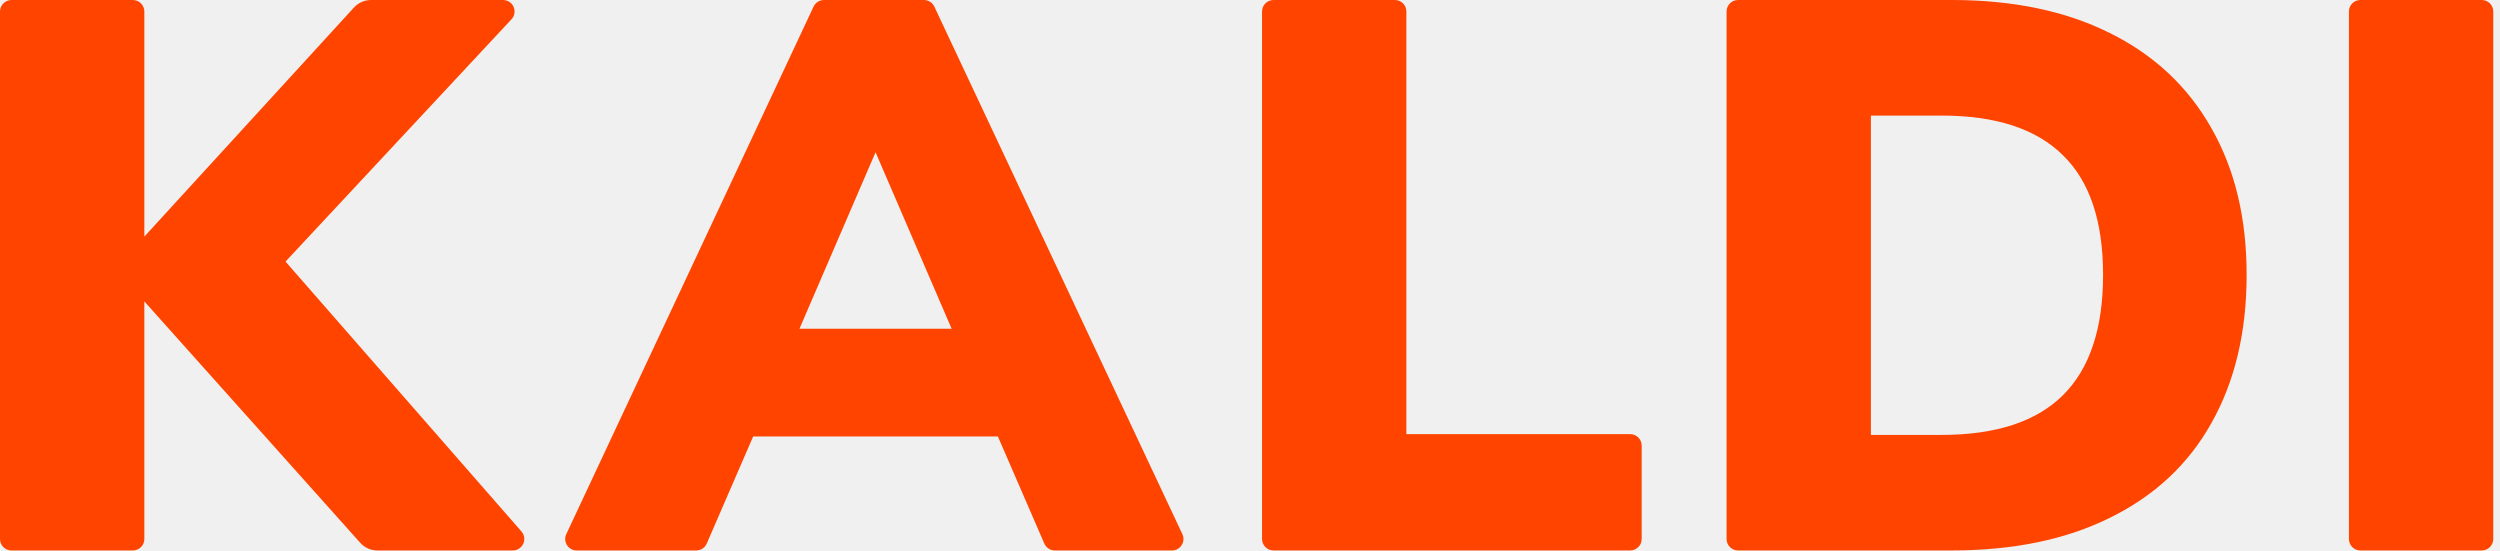
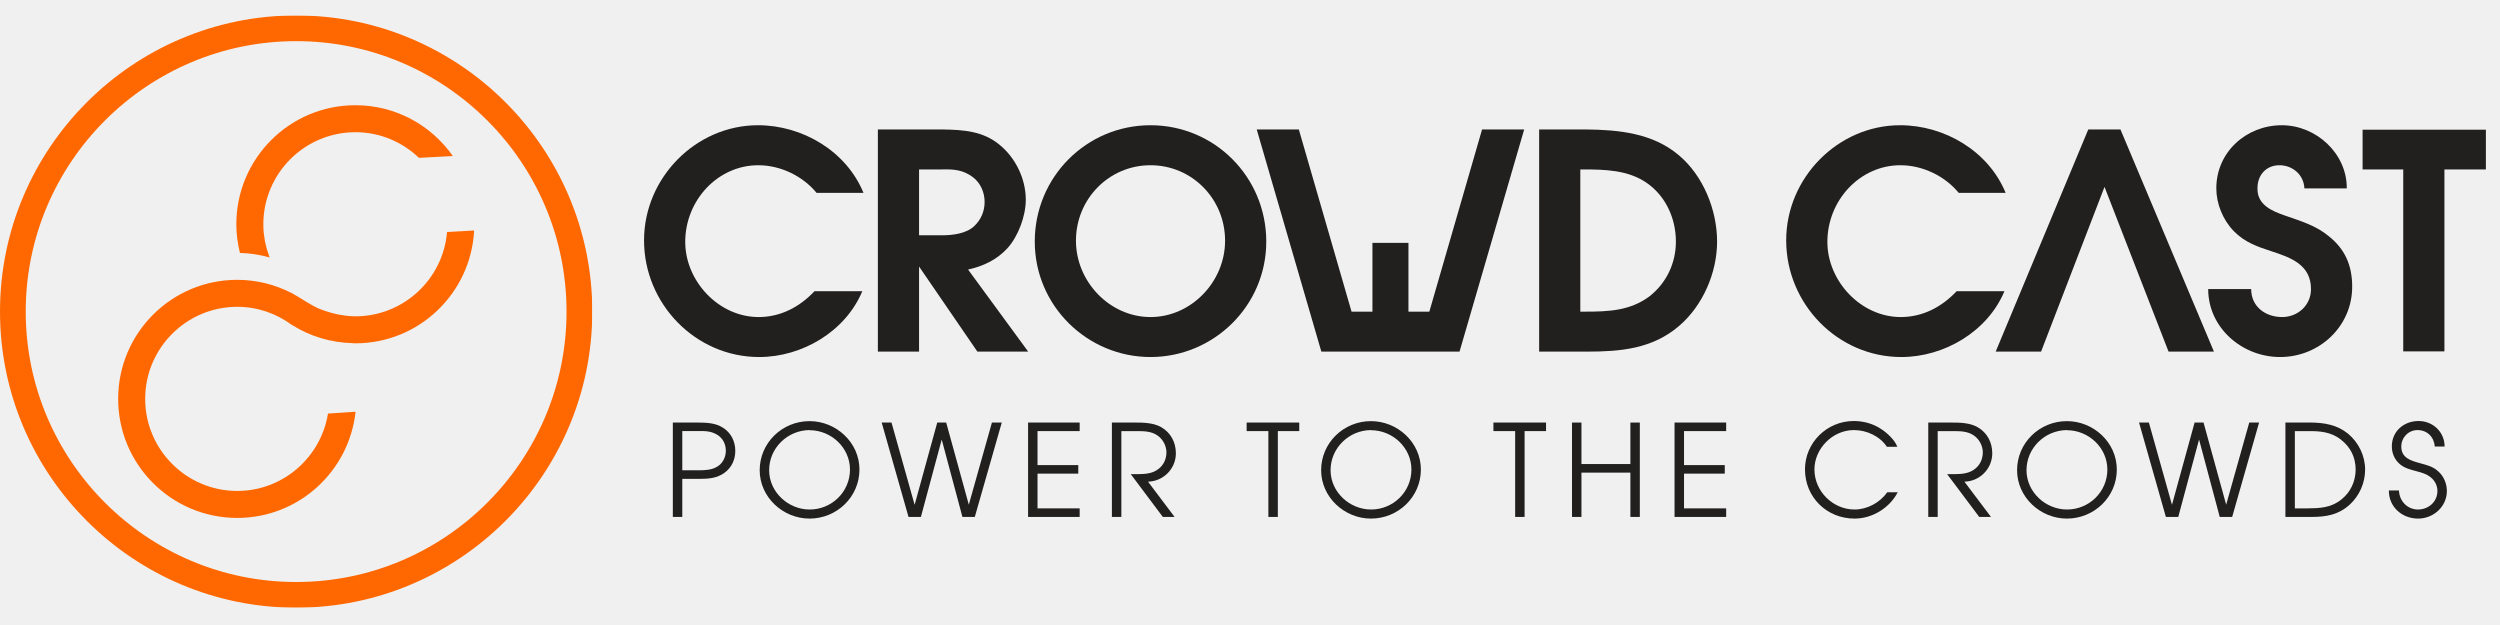
- <svg xmlns="http://www.w3.org/2000/svg" xmlns:xlink="http://www.w3.org/1999/xlink" viewBox="0 0 109 24">
-   <g transform="translate(-1470)">
-     <g style="mix-blend-mode:normal" transform="translate(1470)" fill="#f40">
-       <use xlink:href="#b" style="mix-blend-mode:normal" />
-       <use xlink:href="#c" style="mix-blend-mode:normal" />
-       <use xlink:href="#d" style="mix-blend-mode:normal" />
-       <use xlink:href="#e" style="mix-blend-mode:normal" />
-       <use xlink:href="#f" style="mix-blend-mode:normal" />
+ <svg xmlns="http://www.w3.org/2000/svg" xmlns:xlink="http://www.w3.org/1999/xlink" width="128px" height="32px" viewBox="0 0 128 32" version="1.1">
+   <defs>
+     <polygon id="path-1" points="0.064 0.007 6.391 0.007 6.391 11.382 0.064 11.382" />
+     <polygon id="path-3" points="0 0.491 30.325 0.491 30.325 30.814 0 30.814" />
+   </defs>
+   <g id="Symbols" stroke="none" stroke-width="1" fill="none" fill-rule="evenodd">
+     <g id="Logo/Normal">
+       <g id="Page-1">
+         <path d="M38.824,8.46 C39.963,8.46 41.102,9.013 41.81,9.876 L44.211,9.876 C43.334,7.736 41.087,6.412 38.808,6.412 C35.638,6.412 32.975,9.091 32.975,12.308 C32.975,15.555 35.608,18.28 38.87,18.28 C41.072,18.28 43.288,16.972 44.15,14.91 L41.703,14.91 C40.933,15.724 39.963,16.233 38.84,16.233 C36.806,16.233 35.084,14.402 35.084,12.384 C35.084,10.26 36.746,8.46 38.824,8.46" id="Fill-1" fill="#221F1F" />
+         <path d="M47.056,8.675 L48.225,8.675 C48.811,8.659 49.303,8.691 49.796,9.06 C50.197,9.352 50.412,9.845 50.412,10.338 C50.412,10.815 50.228,11.245 49.889,11.569 C49.474,11.969 48.765,12.047 48.211,12.047 L47.056,12.047 L47.056,8.675 Z M47.056,13.647 L50.042,18.003 L52.643,18.003 L49.565,13.801 C50.336,13.631 51.027,13.308 51.583,12.708 C52.136,12.092 52.52,11.061 52.52,10.229 C52.52,9.168 52.012,8.105 51.196,7.428 C50.336,6.705 49.319,6.645 48.242,6.628 L44.947,6.628 L44.947,18.003 L47.056,18.003 L47.056,13.647 Z" id="Fill-3" fill="#221F1F" />
+         <path d="M58.906,16.233 C56.828,16.233 55.089,14.432 55.089,12.323 C55.089,10.184 56.782,8.46 58.906,8.46 C61.03,8.46 62.724,10.184 62.724,12.323 C62.724,14.432 60.985,16.233 58.906,16.233 M58.906,6.412 C55.628,6.412 52.98,9.06 52.98,12.369 C52.98,15.663 55.674,18.28 58.906,18.28 C62.139,18.28 64.833,15.663 64.833,12.369 C64.833,9.06 62.184,6.412 58.906,6.412" id="Fill-5" fill="#221F1F" />
+         <polygon id="Fill-7" fill="#221F1F" points="75.882 6.628 73.182 15.956 72.113 15.956 72.113 12.436 70.269 12.436 70.269 15.956 69.199 15.956 66.5 6.628 64.344 6.628 67.653 18.003 74.728 18.003 78.038 6.628" />
+         <path d="M80.912,15.956 L80.912,8.675 L81.065,8.675 C82.175,8.675 83.344,8.705 84.297,9.353 C85.283,10.029 85.806,11.184 85.806,12.37 C85.806,13.478 85.314,14.508 84.436,15.186 C83.452,15.909 82.36,15.956 81.173,15.956 L80.912,15.956 Z M85.961,16.695 C87.192,15.648 87.915,13.955 87.915,12.37 C87.915,10.753 87.208,8.999 85.961,7.952 C84.62,6.813 82.882,6.644 81.189,6.628 L78.804,6.628 L78.804,18.003 L81.235,18.003 C82.974,18.003 84.591,17.864 85.961,16.695 Z" id="Fill-9" fill="#221F1F" />
+         <path d="M102.627,14.91 L100.18,14.91 C99.41,15.724 98.44,16.233 97.317,16.233 C95.285,16.233 93.562,14.401 93.562,12.384 C93.562,10.26 95.223,8.46 97.301,8.46 C98.44,8.46 99.58,9.013 100.288,9.876 L102.689,9.876 C101.812,7.736 99.564,6.412 97.286,6.412 C94.115,6.412 91.453,9.091 91.453,12.308 C91.453,15.555 94.084,18.28 97.348,18.28 C99.549,18.28 101.765,16.972 102.627,14.91" id="Fill-11" fill="#221F1F" />
+         <polygon id="Fill-13" fill="#221F1F" points="108.567 6.628 106.92 6.628 102.179 18.003 104.503 18.003 107.751 9.568 111.03 18.003 113.354 18.003" />
+         <path d="M120.432,14.677 C120.432,13.57 120.048,12.739 119.232,12.092 C118.586,11.554 117.815,11.323 117.015,11.045 C116.337,10.815 115.569,10.491 115.584,9.659 C115.569,8.983 116.015,8.46 116.707,8.46 C117.368,8.46 117.954,8.937 117.985,9.645 L120.155,9.645 C120.17,7.86 118.586,6.412 116.83,6.412 C115.014,6.412 113.475,7.781 113.475,9.645 C113.475,10.431 113.814,11.262 114.368,11.831 C114.936,12.415 115.584,12.631 116.337,12.878 C117.277,13.185 118.323,13.554 118.323,14.801 C118.323,15.632 117.647,16.233 116.845,16.233 C115.999,16.233 115.26,15.709 115.26,14.801 L113.059,14.801 C113.059,16.787 114.8,18.28 116.739,18.28 C118.754,18.28 120.432,16.71 120.432,14.677" id="Fill-15" fill="#221F1F" />
+         <g id="Group-19" transform="translate(120.8889, 6.62076)">
+           <mask id="mask-2" fill="white">
+             <use xlink:href="#path-1" />
+           </mask>
+           <g id="Clip-18" />
+           <polygon id="Fill-17" fill="#221F1F" mask="url(#mask-2)" points="0.064 0.007 0.064 2.055 2.157 2.055 2.157 11.382 4.266 11.382 4.266 2.055 6.391 2.055 6.391 0.007" />
+         </g>
+         <path d="M36.737,23.883 C36.444,24.066 36.104,24.079 35.764,24.079 L34.933,24.079 L34.933,22.072 L35.554,22.072 C35.889,22.072 36.24,22.039 36.561,22.178 C36.941,22.334 37.163,22.66 37.163,23.079 C37.163,23.394 37.012,23.714 36.737,23.883 M37.012,21.896 C36.621,21.647 36.169,21.64 35.718,21.634 L34.449,21.634 L34.449,26.467 L34.933,26.467 L34.933,24.518 L35.842,24.518 C36.293,24.518 36.725,24.479 37.098,24.204 C37.463,23.936 37.647,23.53 37.647,23.085 C37.647,22.602 37.431,22.157 37.012,21.896" id="Fill-20" fill="#221F1F" />
+         <path d="M41.454,26.087 C40.354,26.087 39.38,25.192 39.38,24.074 C39.38,22.942 40.315,22.027 41.454,22.02 L41.454,22.027 C42.558,22.027 43.519,22.923 43.519,24.041 C43.519,25.179 42.59,26.087 41.454,26.087 M41.447,21.562 C40.048,21.562 38.896,22.674 38.896,24.074 C38.896,25.46 40.093,26.552 41.447,26.552 C42.846,26.552 44.004,25.441 44.004,24.041 C44.004,22.654 42.813,21.562 41.447,21.562" id="Fill-22" fill="#221F1F" />
+         <polygon id="Fill-24" fill="#221F1F" points="49.603 25.839 48.445 21.634 47.987 21.634 46.829 25.846 45.645 21.634 45.142 21.634 46.516 26.467 47.15 26.467 48.216 22.504 49.276 26.467 49.91 26.467 51.291 21.634 50.787 21.634" />
+         <polygon id="Fill-26" fill="#221F1F" points="52.638 26.467 55.279 26.467 55.279 26.029 53.121 26.029 53.121 24.25 55.208 24.25 55.208 23.813 53.121 23.813 53.121 22.072 55.279 22.072 55.279 21.634 52.638 21.634" />
+         <path d="M60.205,23.21 C60.205,22.647 59.943,22.151 59.453,21.87 C59.047,21.641 58.537,21.634 58.079,21.634 L56.929,21.634 L56.929,26.467 L57.413,26.467 L57.413,22.073 L58.177,22.073 C58.557,22.073 58.949,22.073 59.269,22.301 C59.544,22.491 59.721,22.831 59.721,23.164 C59.721,23.595 59.492,23.962 59.092,24.145 C58.773,24.289 58.379,24.276 58.04,24.276 L57.895,24.276 L59.537,26.467 L60.139,26.467 L58.779,24.662 C59.563,24.642 60.205,24.002 60.205,23.21" id="Fill-28" fill="#221F1F" />
+         <polygon id="Fill-30" fill="#221F1F" points="63.828 22.072 64.941 22.072 64.941 26.467 65.425 26.467 65.425 22.072 66.522 22.072 66.522 21.634 63.828 21.634" />
+         <path d="M70.198,26.087 C69.1,26.087 68.125,25.192 68.125,24.074 C68.125,22.942 69.061,22.027 70.198,22.02 L70.198,22.027 C71.303,22.027 72.265,22.923 72.265,24.041 C72.265,25.179 71.336,26.087 70.198,26.087 M70.192,21.562 C68.792,21.562 67.642,22.674 67.642,24.074 C67.642,25.46 68.838,26.552 70.192,26.552 C71.591,26.552 72.749,25.441 72.749,24.041 C72.749,22.654 71.558,21.562 70.192,21.562" id="Fill-32" fill="#221F1F" />
+         <polygon id="Fill-34" fill="#221F1F" points="76.463 22.072 77.576 22.072 77.576 26.467 78.059 26.467 78.059 22.072 79.158 22.072 79.158 21.634 76.463 21.634" />
+         <polygon id="Fill-36" fill="#221F1F" points="83.476 23.759 80.97 23.759 80.97 21.635 80.487 21.635 80.487 26.467 80.97 26.467 80.97 24.198 83.476 24.198 83.476 26.467 83.959 26.467 83.959 21.635 83.476 21.635" />
+         <polygon id="Fill-38" fill="#221F1F" points="85.737 26.467 88.38 26.467 88.38 26.029 86.222 26.029 86.222 24.25 88.308 24.25 88.308 23.813 86.222 23.813 86.222 22.072 88.38 22.072 88.38 21.634 85.737 21.634" />
+         <path d="M94.953,26.087 C93.854,26.087 92.899,25.165 92.899,24.034 C92.899,22.976 93.821,22.02 94.919,22.02 C95.567,22.02 96.248,22.327 96.609,22.877 L97.144,22.877 C97.013,22.524 96.614,22.157 96.307,21.961 C95.895,21.687 95.404,21.556 94.914,21.556 C93.541,21.556 92.415,22.66 92.415,24.034 C92.415,25.46 93.533,26.552 94.953,26.552 C95.861,26.552 96.745,26.009 97.163,25.205 L96.628,25.205 C96.248,25.734 95.607,26.087 94.953,26.087" id="Fill-40" fill="#221F1F" />
+         <path d="M102.004,23.21 C102.004,22.647 101.743,22.151 101.252,21.87 C100.846,21.641 100.336,21.634 99.878,21.634 L98.727,21.634 L98.727,26.467 L99.21,26.467 L99.21,22.073 L99.977,22.073 C100.355,22.073 100.747,22.073 101.068,22.301 C101.343,22.491 101.52,22.831 101.52,23.164 C101.52,23.595 101.292,23.962 100.892,24.145 C100.572,24.289 100.179,24.276 99.839,24.276 L99.694,24.276 L101.336,26.467 L101.938,26.467 L100.578,24.662 C101.363,24.642 102.004,24.002 102.004,23.21" id="Fill-42" fill="#221F1F" />
+         <path d="M105.83,26.087 C104.732,26.087 103.757,25.192 103.757,24.074 C103.757,22.942 104.693,22.027 105.83,22.02 L105.83,22.027 C106.935,22.027 107.897,22.923 107.897,24.041 C107.897,25.179 106.968,26.087 105.83,26.087 M105.824,21.562 C104.424,21.562 103.274,22.674 103.274,24.074 C103.274,25.46 104.47,26.552 105.824,26.552 C107.223,26.552 108.381,25.441 108.381,24.041 C108.381,22.654 107.19,21.562 105.824,21.562" id="Fill-44" fill="#221F1F" />
+         <polygon id="Fill-46" fill="#221F1F" points="113.98 25.839 112.821 21.634 112.364 21.634 111.205 25.846 110.023 21.634 109.519 21.634 110.893 26.467 111.527 26.467 112.592 22.504 113.651 26.467 114.287 26.467 115.666 21.634 115.162 21.634" />
+         <path d="M119.865,25.584 C119.329,26.009 118.76,26.022 118.119,26.029 L117.497,26.029 L117.497,22.073 L118.119,22.073 C118.76,22.066 119.329,22.098 119.858,22.511 C120.355,22.902 120.604,23.413 120.61,24.041 C120.604,24.655 120.348,25.205 119.865,25.584 M118.314,21.634 L117.013,21.634 L117.013,26.467 L118.348,26.467 C119.093,26.467 119.727,26.362 120.304,25.839 C120.801,25.381 121.094,24.735 121.094,24.041 C121.094,23.341 120.761,22.647 120.211,22.197 C119.655,21.751 119.008,21.641 118.314,21.634" id="Fill-48" fill="#221F1F" />
+         <path d="M123.901,23.714 C123.429,23.583 122.946,23.445 122.946,22.864 C122.946,22.405 123.305,22.02 123.777,22.02 C124.274,22.02 124.626,22.374 124.659,22.864 L125.163,22.864 C125.168,22.124 124.567,21.556 123.834,21.556 C123.076,21.556 122.462,22.079 122.462,22.857 C122.462,23.203 122.6,23.53 122.867,23.76 C123.108,23.968 123.416,24.047 123.718,24.125 C123.991,24.197 124.241,24.263 124.463,24.447 C124.666,24.61 124.796,24.871 124.796,25.133 C124.796,25.689 124.345,26.087 123.796,26.087 C123.254,26.087 122.84,25.642 122.828,25.113 L122.31,25.113 C122.305,25.957 122.984,26.552 123.809,26.552 C124.594,26.552 125.28,25.937 125.28,25.14 C125.28,24.754 125.117,24.374 124.828,24.125 C124.547,23.87 124.247,23.813 123.901,23.714" id="Fill-50" fill="#221F1F" />
+         <g id="Group-54" transform="translate(0, 0.299773)">
+           <mask id="mask-4" fill="white">
+             <use xlink:href="#path-3" />
+           </mask>
+           <g id="Clip-53" />
+           <path d="M15.163,1.807 C7.528,1.807 1.317,8.019 1.317,15.653 C1.317,23.288 7.528,29.499 15.163,29.499 C22.798,29.499 29.007,23.288 29.007,15.653 C29.007,8.019 22.798,1.807 15.163,1.807 M15.163,30.814 C6.802,30.814 0,24.014 0,15.653 C0,7.293 6.802,0.49 15.163,0.49 C23.524,0.49 30.325,7.293 30.325,15.653 C30.325,24.014 23.524,30.814 15.163,30.814" id="Fill-52" fill="#FF6800" mask="url(#mask-4)" />
+         </g>
+         <path d="M12.285,12.951 C12.812,12.963 13.32,13.045 13.804,13.182 C13.795,13.155 13.787,13.128 13.777,13.102 C13.738,12.995 13.699,12.886 13.667,12.775 C13.657,12.74 13.652,12.706 13.642,12.672 C13.614,12.568 13.587,12.464 13.566,12.357 C13.554,12.295 13.549,12.231 13.539,12.168 C13.527,12.088 13.512,12.009 13.504,11.927 C13.49,11.78 13.483,11.633 13.483,11.483 C13.483,8.884 15.597,6.769 18.196,6.769 C19.458,6.769 20.603,7.271 21.45,8.082 L23.186,7.989 C22.084,6.417 20.262,5.387 18.196,5.387 C14.829,5.387 12.1,8.116 12.1,11.483 C12.1,11.99 12.169,12.48 12.285,12.951 L12.285,12.951 Z" id="Fill-55" fill="#FF6800" />
+         <path d="M12.146,15.709 C13.199,15.709 14.171,16.061 14.956,16.648 C14.959,16.647 14.963,16.647 14.966,16.647 C15.865,17.211 16.921,17.543 18.055,17.569 C18.056,17.569 18.056,17.57 18.056,17.572 C18.103,17.573 18.148,17.578 18.196,17.578 C21.454,17.578 24.108,15.019 24.276,11.802 L22.889,11.877 C22.688,14.291 20.661,16.195 18.196,16.195 C18.017,16.195 17.843,16.18 17.67,16.158 C17.23,16.109 16.746,15.974 16.285,15.785 C15.96,15.639 15.356,15.247 15.35,15.247 C15.216,15.164 14.917,14.994 14.907,14.986 C14.902,14.986 14.903,14.988 14.899,14.989 C14.072,14.568 13.137,14.327 12.146,14.327 C8.779,14.327 6.05,17.055 6.05,20.423 C6.05,23.788 8.779,26.518 12.146,26.518 C15.29,26.518 17.877,24.137 18.205,21.08 L16.793,21.175 C16.431,23.416 14.488,25.136 12.146,25.136 C9.547,25.136 7.433,23.02 7.433,20.423 C7.433,17.823 9.547,15.709 12.146,15.709" id="Fill-57" fill="#FF6800" />
+       </g>
    </g>
  </g>
-   <defs>
-     <path id="b" d="M22.735 23.171c.283.323.053.829-.376.829h-5.907c-.285 0-.556-.121-.745-.333l-9.414-10.526v10.36c0 .276-.224.5-.5.5h-5.293c-.276 0-.5-.224-.5-.5v-23c0-.276.224-.5.5-.5h5.293c.276 0 .5.224.5.5v9.815l9.141-9.99c.19-.207.457-.325.738-.325h5.762c.437 0 .664.521.366.841l-9.851 10.563 10.287 11.767z" />
-     <path id="c" d="M45.991 24c-.199 0-.38-.118-.459-.301l-2.024-4.669h-10.67l-2.024 4.669c-.079.183-.259.301-.459.301h-5.212c-.366 0-.608-.381-.453-.712l10.782-23c.082-.176.259-.288.453-.288h4.358c.194 0 .37.112.453.287l10.815 23c.156.332-.086.713-.452.713h-5.108zm-11.135-9.668h6.635l-3.317-7.694-3.317 7.694z" />
-     <path id="d" d="M55.525 24c-.276 0-.5-.224-.5-.5v-23c0-.276.224-.5.5-.5h5.293c.276 0 .5.224.5.5v18.428h9.759c.276 0 .5.224.5.5v4.072c0 .276-.224.5-.5.5h-15.552z" />
-     <path id="e" d="M75.279.5c0-.276.224-.5.5-.5h9.315c2.667 0 4.959.477 6.874 1.43 1.938.953 3.42 2.338 4.446 4.153 1.026 1.793 1.539 3.926 1.539 6.4 0 2.496-.513 4.652-1.539 6.468-1.003 1.793-2.474 3.166-4.412 4.119-1.915.953-4.218 1.43-6.908 1.43h-9.315c-.276 0-.5-.224-.5-.5v-23zm9.37 18.462c2.371 0 4.138-.579 5.301-1.736 1.163-1.157 1.744-2.905 1.744-5.242 0-2.338-.581-4.074-1.744-5.209-1.163-1.157-2.93-1.736-5.301-1.736h-3.078v13.923h3.078z" />
-     <path id="f" d="M102.913 24c-.276 0-.5-.224-.5-.5v-23c0-.276.224-.5.5-.5h5.293c.276 0 .5.224.5.5v23c0 .276-.224.5-.5.5h-5.293z" />
-   </defs>
</svg>
